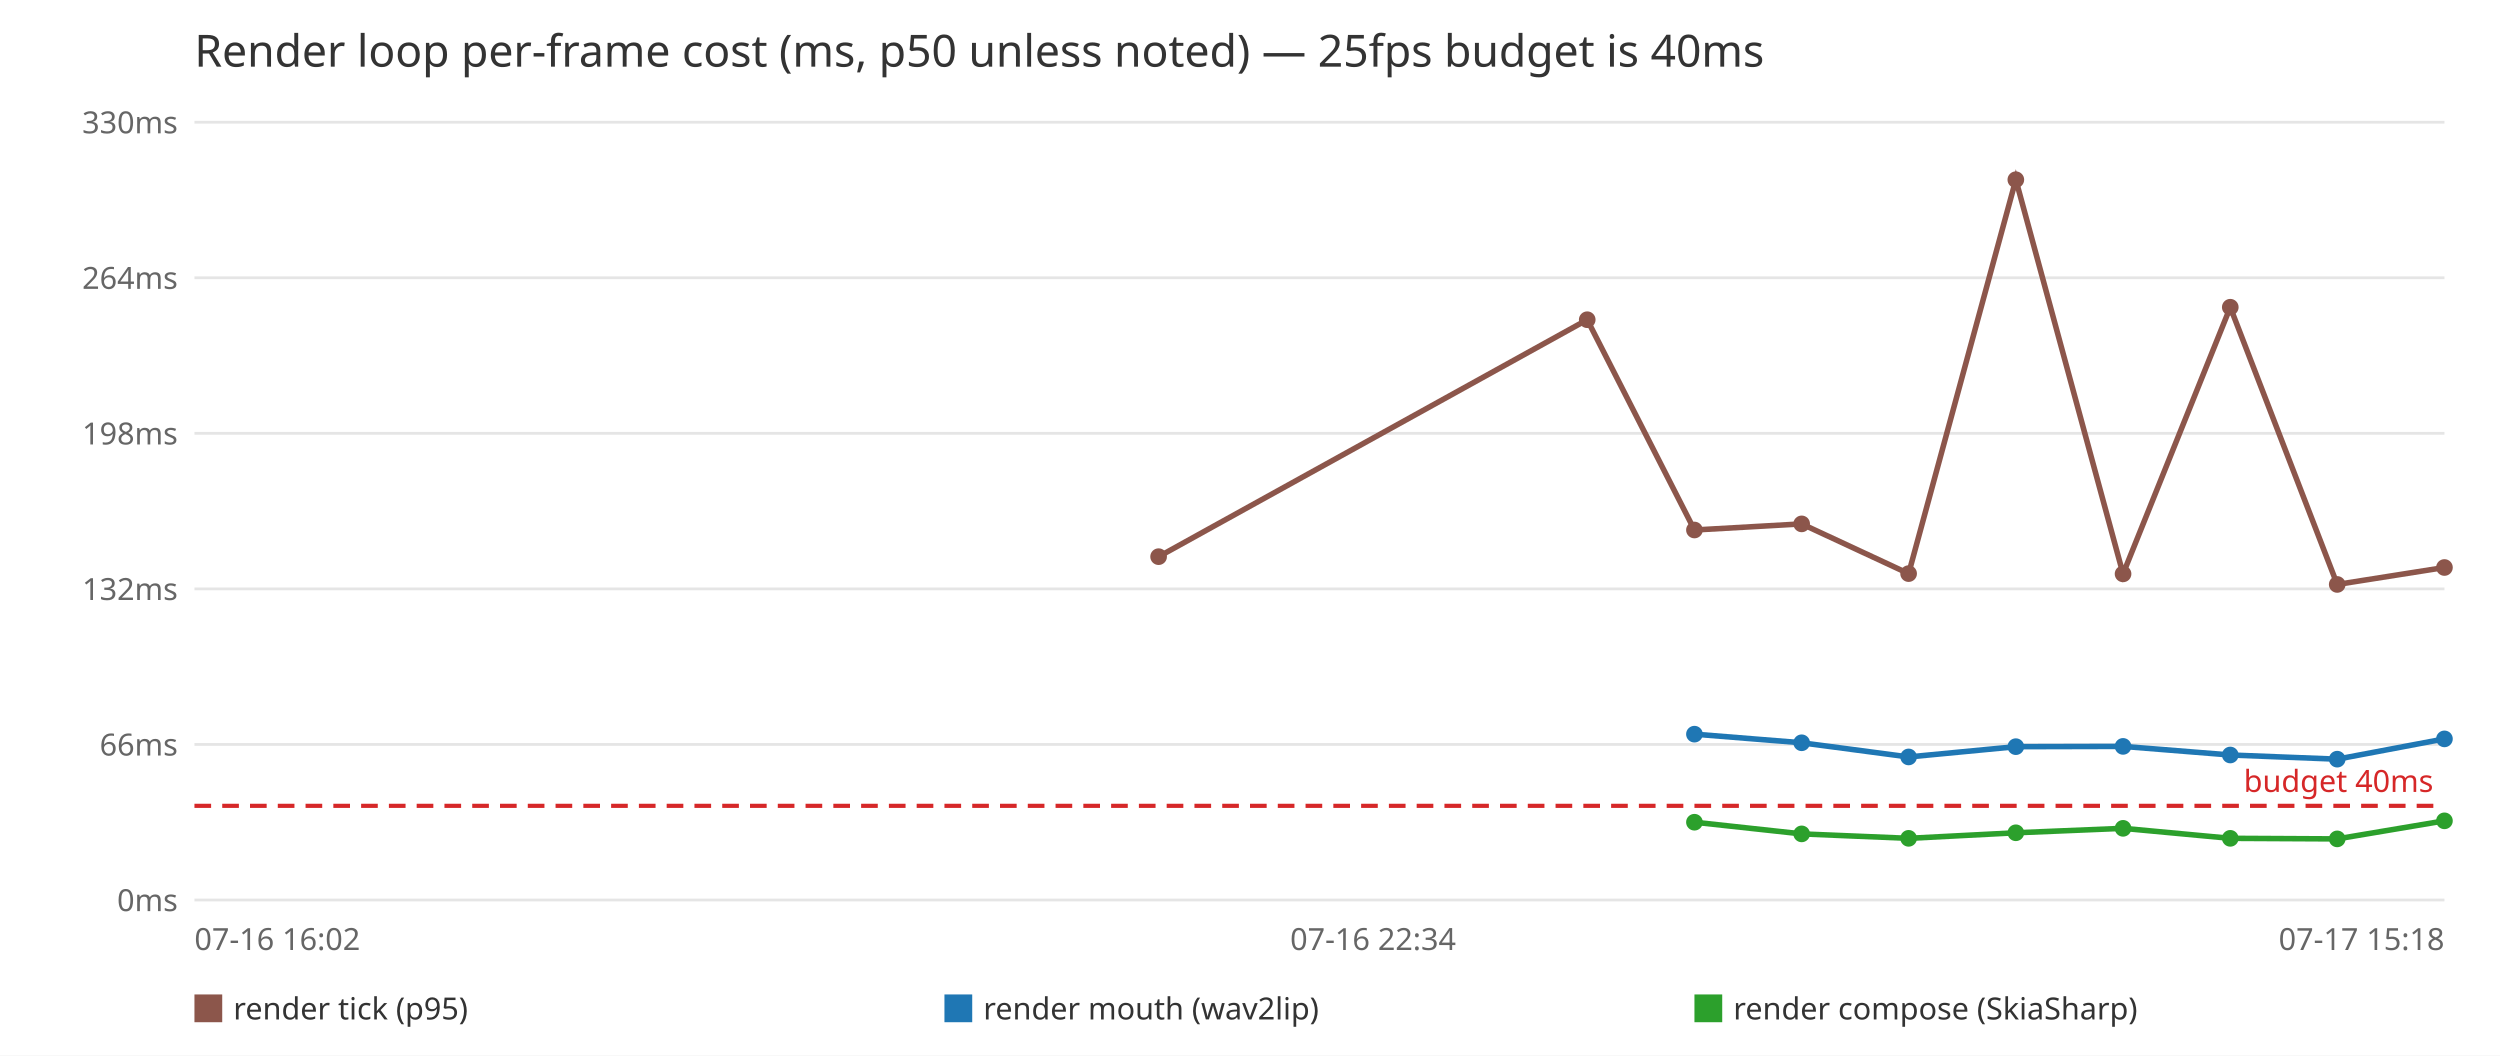
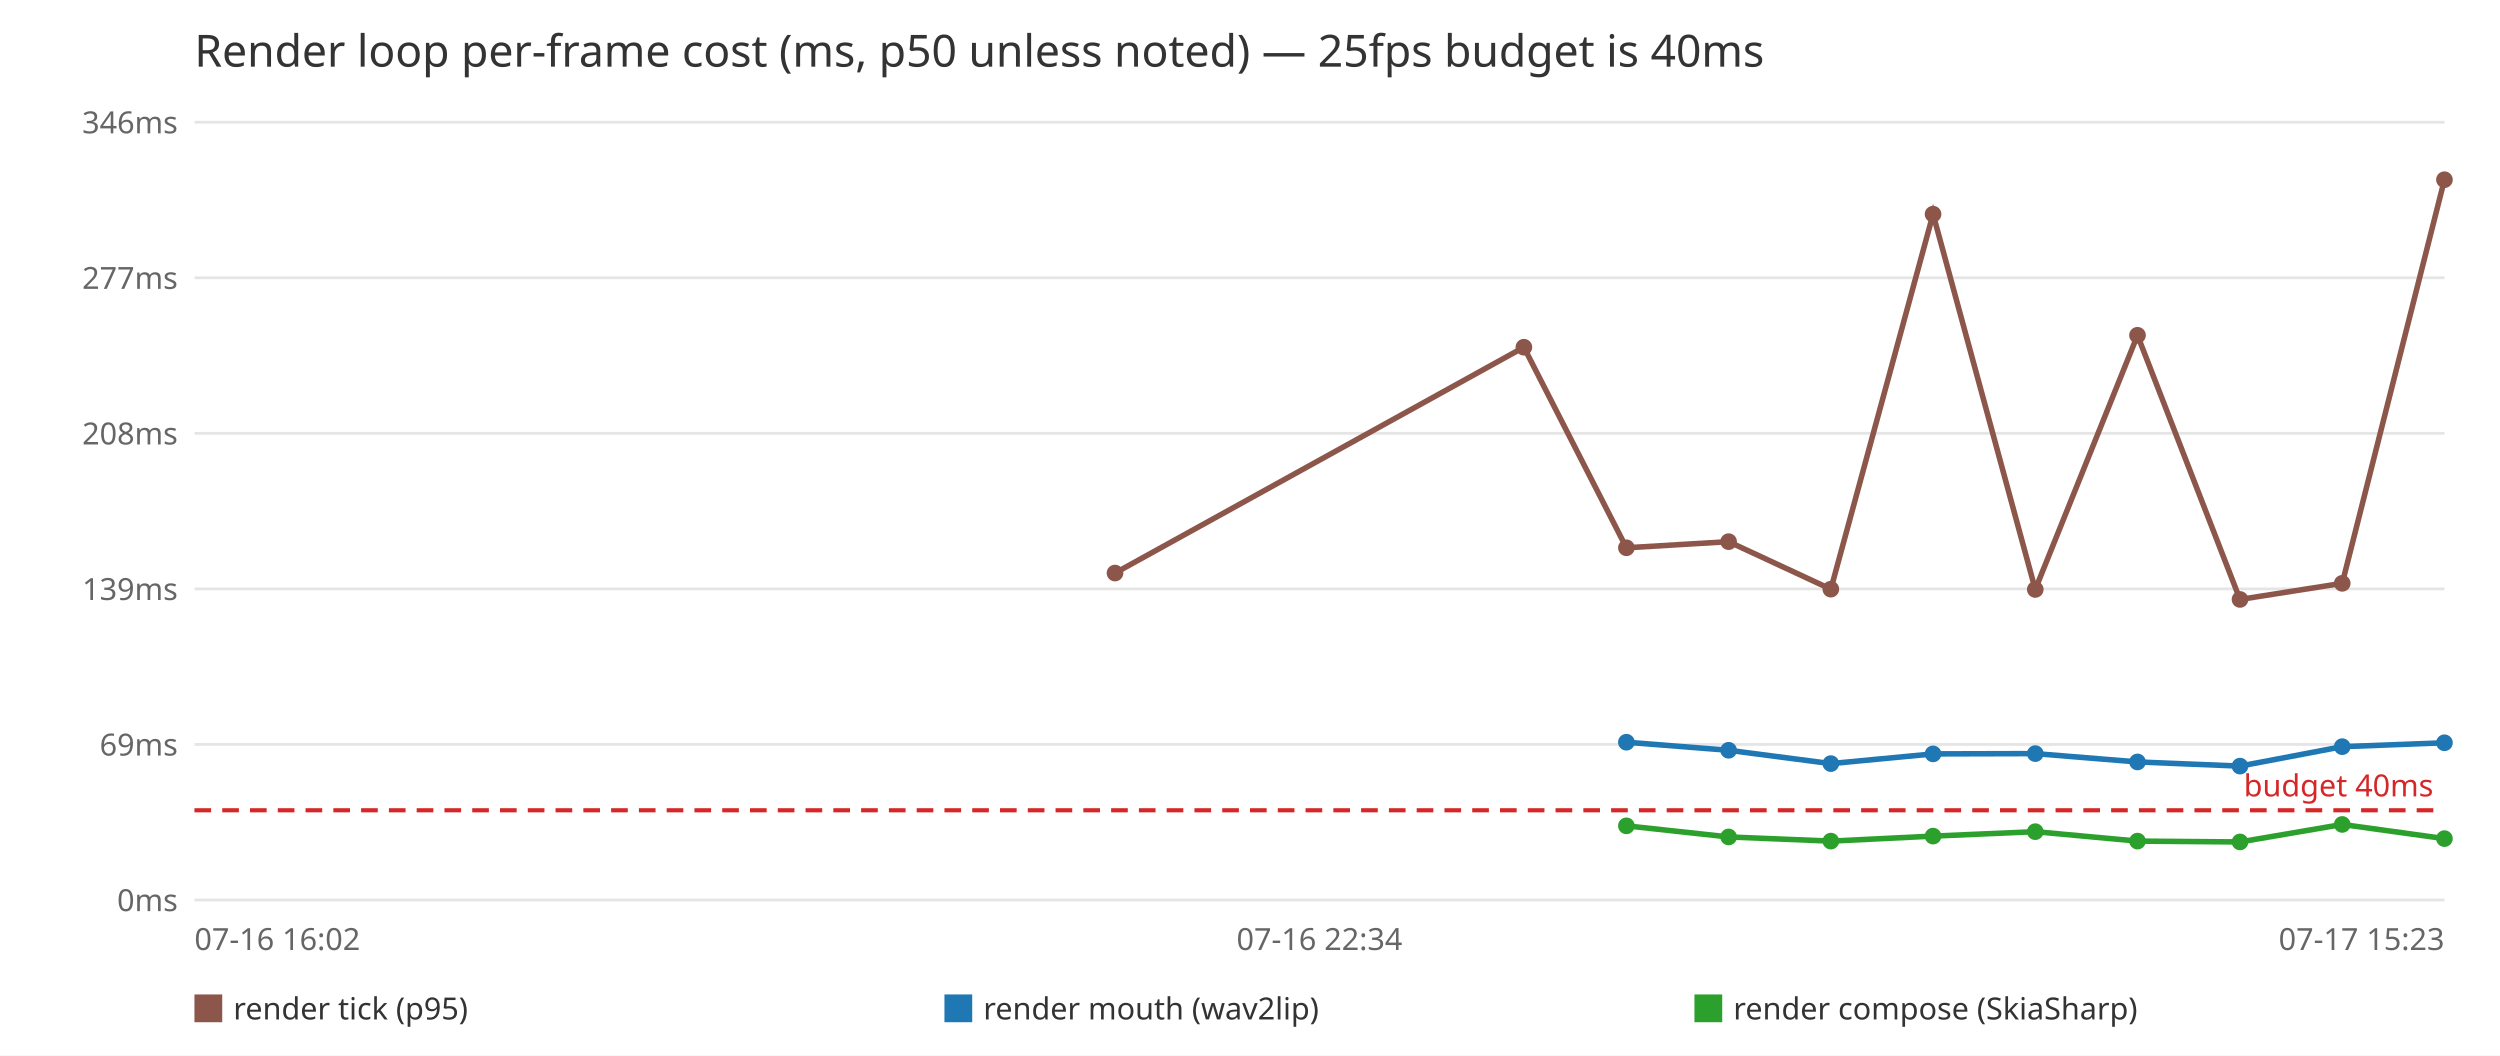
<svg xmlns="http://www.w3.org/2000/svg" width="900" height="380" viewBox="0 0 900 380" font-family="sans-serif">
  <rect width="900" height="380" fill="white" />
  <text x="70" y="24" font-size="16" fill="#333">Render loop per-frame cost (ms, p50 unless noted) — 25fps budget is 40ms</text>
  <line x1="70" y1="324.0" x2="880" y2="324.0" stroke="#e5e5e5" />
  <text x="64" y="328.0" font-size="11" fill="#666" text-anchor="end">0ms</text>
  <line x1="70" y1="268.0" x2="880" y2="268.0" stroke="#e5e5e5" />
-   <text x="64" y="272.0" font-size="11" fill="#666" text-anchor="end">66ms</text>
+   <text x="64" y="272.0" font-size="11" fill="#666" text-anchor="end">69ms</text>
  <line x1="70" y1="212.0" x2="880" y2="212.0" stroke="#e5e5e5" />
-   <text x="64" y="216.0" font-size="11" fill="#666" text-anchor="end">132ms</text>
+   <text x="64" y="216.0" font-size="11" fill="#666" text-anchor="end">139ms</text>
  <line x1="70" y1="156.0" x2="880" y2="156.0" stroke="#e5e5e5" />
-   <text x="64" y="160.0" font-size="11" fill="#666" text-anchor="end">198ms</text>
+   <text x="64" y="160.0" font-size="11" fill="#666" text-anchor="end">208ms</text>
  <line x1="70" y1="100.0" x2="880" y2="100.0" stroke="#e5e5e5" />
-   <text x="64" y="104.0" font-size="11" fill="#666" text-anchor="end">264ms</text>
+   <text x="64" y="104.0" font-size="11" fill="#666" text-anchor="end">277ms</text>
  <line x1="70" y1="44.0" x2="880" y2="44.0" stroke="#e5e5e5" />
-   <text x="64" y="48.0" font-size="11" fill="#666" text-anchor="end">330ms</text>
-   <line x1="70" y1="290.1" x2="880" y2="290.1" stroke="#d62728" stroke-width="1.5" stroke-dasharray="6,4" />
-   <text x="876" y="285.1" font-size="11" fill="#d62728" text-anchor="end">budget 40ms</text>
+   <text x="64" y="48.0" font-size="11" fill="#666" text-anchor="end">346ms</text>
+   <line x1="70" y1="291.7" x2="880" y2="291.7" stroke="#d62728" stroke-width="1.5" stroke-dasharray="6,4" />
+   <text x="876" y="286.7" font-size="11" fill="#d62728" text-anchor="end">budget 40ms</text>
  <text x="70.0" y="342" font-size="11" fill="#666" text-anchor="start">07-16 16:02</text>
-   <text x="494.3" y="342" font-size="11" fill="#666" text-anchor="middle">07-16 22:34</text>
-   <text x="880.0" y="342" font-size="11" fill="#666" text-anchor="end">07-17 15:18</text>
-   <polyline points="417.1,200.4 571.4,115.1 610.0,190.8 648.6,188.6 687.1,206.5 725.7,64.7 764.3,206.6 802.9,110.6 841.4,210.4 880.0,204.3" fill="none" stroke="#8c564b" stroke-width="2" />
-   <circle cx="417.1" cy="200.4" r="3" fill="#8c564b" />
-   <circle cx="571.4" cy="115.1" r="3" fill="#8c564b" />
-   <circle cx="610.0" cy="190.8" r="3" fill="#8c564b" />
-   <circle cx="648.6" cy="188.6" r="3" fill="#8c564b" />
-   <circle cx="687.1" cy="206.5" r="3" fill="#8c564b" />
-   <circle cx="725.7" cy="64.7" r="3" fill="#8c564b" />
-   <circle cx="764.3" cy="206.6" r="3" fill="#8c564b" />
-   <circle cx="802.9" cy="110.6" r="3" fill="#8c564b" />
-   <circle cx="841.4" cy="210.4" r="3" fill="#8c564b" />
-   <circle cx="880.0" cy="204.3" r="3" fill="#8c564b" />
+   <text x="475.0" y="342" font-size="11" fill="#666" text-anchor="middle">07-16 22:34</text>
+   <text x="880.0" y="342" font-size="11" fill="#666" text-anchor="end">07-17 15:23</text>
+   <polyline points="401.4,206.3 548.6,125.0 585.5,197.2 622.3,195.0 659.1,212.1 695.9,77.1 732.7,212.2 769.5,120.7 806.4,215.8 843.2,210.0 880.0,64.7" fill="none" stroke="#8c564b" stroke-width="2" />
+   <circle cx="401.4" cy="206.3" r="3" fill="#8c564b" />
+   <circle cx="548.6" cy="125.0" r="3" fill="#8c564b" />
+   <circle cx="585.5" cy="197.2" r="3" fill="#8c564b" />
+   <circle cx="622.3" cy="195.0" r="3" fill="#8c564b" />
+   <circle cx="659.1" cy="212.1" r="3" fill="#8c564b" />
+   <circle cx="695.9" cy="77.1" r="3" fill="#8c564b" />
+   <circle cx="732.7" cy="212.2" r="3" fill="#8c564b" />
+   <circle cx="769.5" cy="120.7" r="3" fill="#8c564b" />
+   <circle cx="806.4" cy="215.8" r="3" fill="#8c564b" />
+   <circle cx="843.2" cy="210.0" r="3" fill="#8c564b" />
+   <circle cx="880.0" cy="64.7" r="3" fill="#8c564b" />
  <rect x="70.0" y="358" width="10" height="10" fill="#8c564b" />
  <text x="84.0" y="367" font-size="11" fill="#333">render tick (p95)</text>
-   <polyline points="610.0,264.3 648.6,267.4 687.1,272.5 725.7,268.8 764.3,268.7 802.9,271.8 841.4,273.3 880.0,266.0" fill="none" stroke="#1f77b4" stroke-width="2" />
-   <circle cx="610.0" cy="264.3" r="3" fill="#1f77b4" />
-   <circle cx="648.6" cy="267.4" r="3" fill="#1f77b4" />
-   <circle cx="687.1" cy="272.5" r="3" fill="#1f77b4" />
-   <circle cx="725.7" cy="268.8" r="3" fill="#1f77b4" />
-   <circle cx="764.3" cy="268.7" r="3" fill="#1f77b4" />
-   <circle cx="802.9" cy="271.8" r="3" fill="#1f77b4" />
-   <circle cx="841.4" cy="273.3" r="3" fill="#1f77b4" />
-   <circle cx="880.0" cy="266.0" r="3" fill="#1f77b4" />
+   <polyline points="585.5,267.2 622.3,270.1 659.1,274.9 695.9,271.4 732.7,271.3 769.5,274.3 806.4,275.8 843.2,268.8 880.0,267.4" fill="none" stroke="#1f77b4" stroke-width="2" />
+   <circle cx="585.5" cy="267.2" r="3" fill="#1f77b4" />
+   <circle cx="622.3" cy="270.1" r="3" fill="#1f77b4" />
+   <circle cx="659.1" cy="274.9" r="3" fill="#1f77b4" />
+   <circle cx="695.9" cy="271.4" r="3" fill="#1f77b4" />
+   <circle cx="732.7" cy="271.3" r="3" fill="#1f77b4" />
+   <circle cx="769.5" cy="274.3" r="3" fill="#1f77b4" />
+   <circle cx="806.4" cy="275.8" r="3" fill="#1f77b4" />
+   <circle cx="843.2" cy="268.8" r="3" fill="#1f77b4" />
+   <circle cx="880.0" cy="267.4" r="3" fill="#1f77b4" />
  <rect x="340.0" y="358" width="10" height="10" fill="#1f77b4" />
  <text x="354.0" y="367" font-size="11" fill="#333">render mouth (wav2lip)</text>
-   <polyline points="610.0,296.0 648.6,300.2 687.1,301.8 725.7,299.8 764.3,298.2 802.9,301.8 841.4,302.0 880.0,295.5" fill="none" stroke="#2ca02c" stroke-width="2" />
-   <circle cx="610.0" cy="296.0" r="3" fill="#2ca02c" />
-   <circle cx="648.6" cy="300.2" r="3" fill="#2ca02c" />
-   <circle cx="687.1" cy="301.8" r="3" fill="#2ca02c" />
-   <circle cx="725.7" cy="299.8" r="3" fill="#2ca02c" />
-   <circle cx="764.3" cy="298.2" r="3" fill="#2ca02c" />
-   <circle cx="802.9" cy="301.8" r="3" fill="#2ca02c" />
-   <circle cx="841.4" cy="302.0" r="3" fill="#2ca02c" />
-   <circle cx="880.0" cy="295.5" r="3" fill="#2ca02c" />
+   <polyline points="585.5,297.3 622.3,301.3 659.1,302.8 695.9,301.0 732.7,299.4 769.5,302.8 806.4,303.1 843.2,296.8 880.0,301.9" fill="none" stroke="#2ca02c" stroke-width="2" />
+   <circle cx="585.5" cy="297.3" r="3" fill="#2ca02c" />
+   <circle cx="622.3" cy="301.3" r="3" fill="#2ca02c" />
+   <circle cx="659.1" cy="302.8" r="3" fill="#2ca02c" />
+   <circle cx="695.9" cy="301.0" r="3" fill="#2ca02c" />
+   <circle cx="732.7" cy="299.4" r="3" fill="#2ca02c" />
+   <circle cx="769.5" cy="302.8" r="3" fill="#2ca02c" />
+   <circle cx="806.4" cy="303.1" r="3" fill="#2ca02c" />
+   <circle cx="843.2" cy="296.8" r="3" fill="#2ca02c" />
+   <circle cx="880.0" cy="301.9" r="3" fill="#2ca02c" />
  <rect x="610.0" y="358" width="10" height="10" fill="#2ca02c" />
  <text x="624.0" y="367" font-size="11" fill="#333">render compose (SkiaSharp)</text>
</svg>
